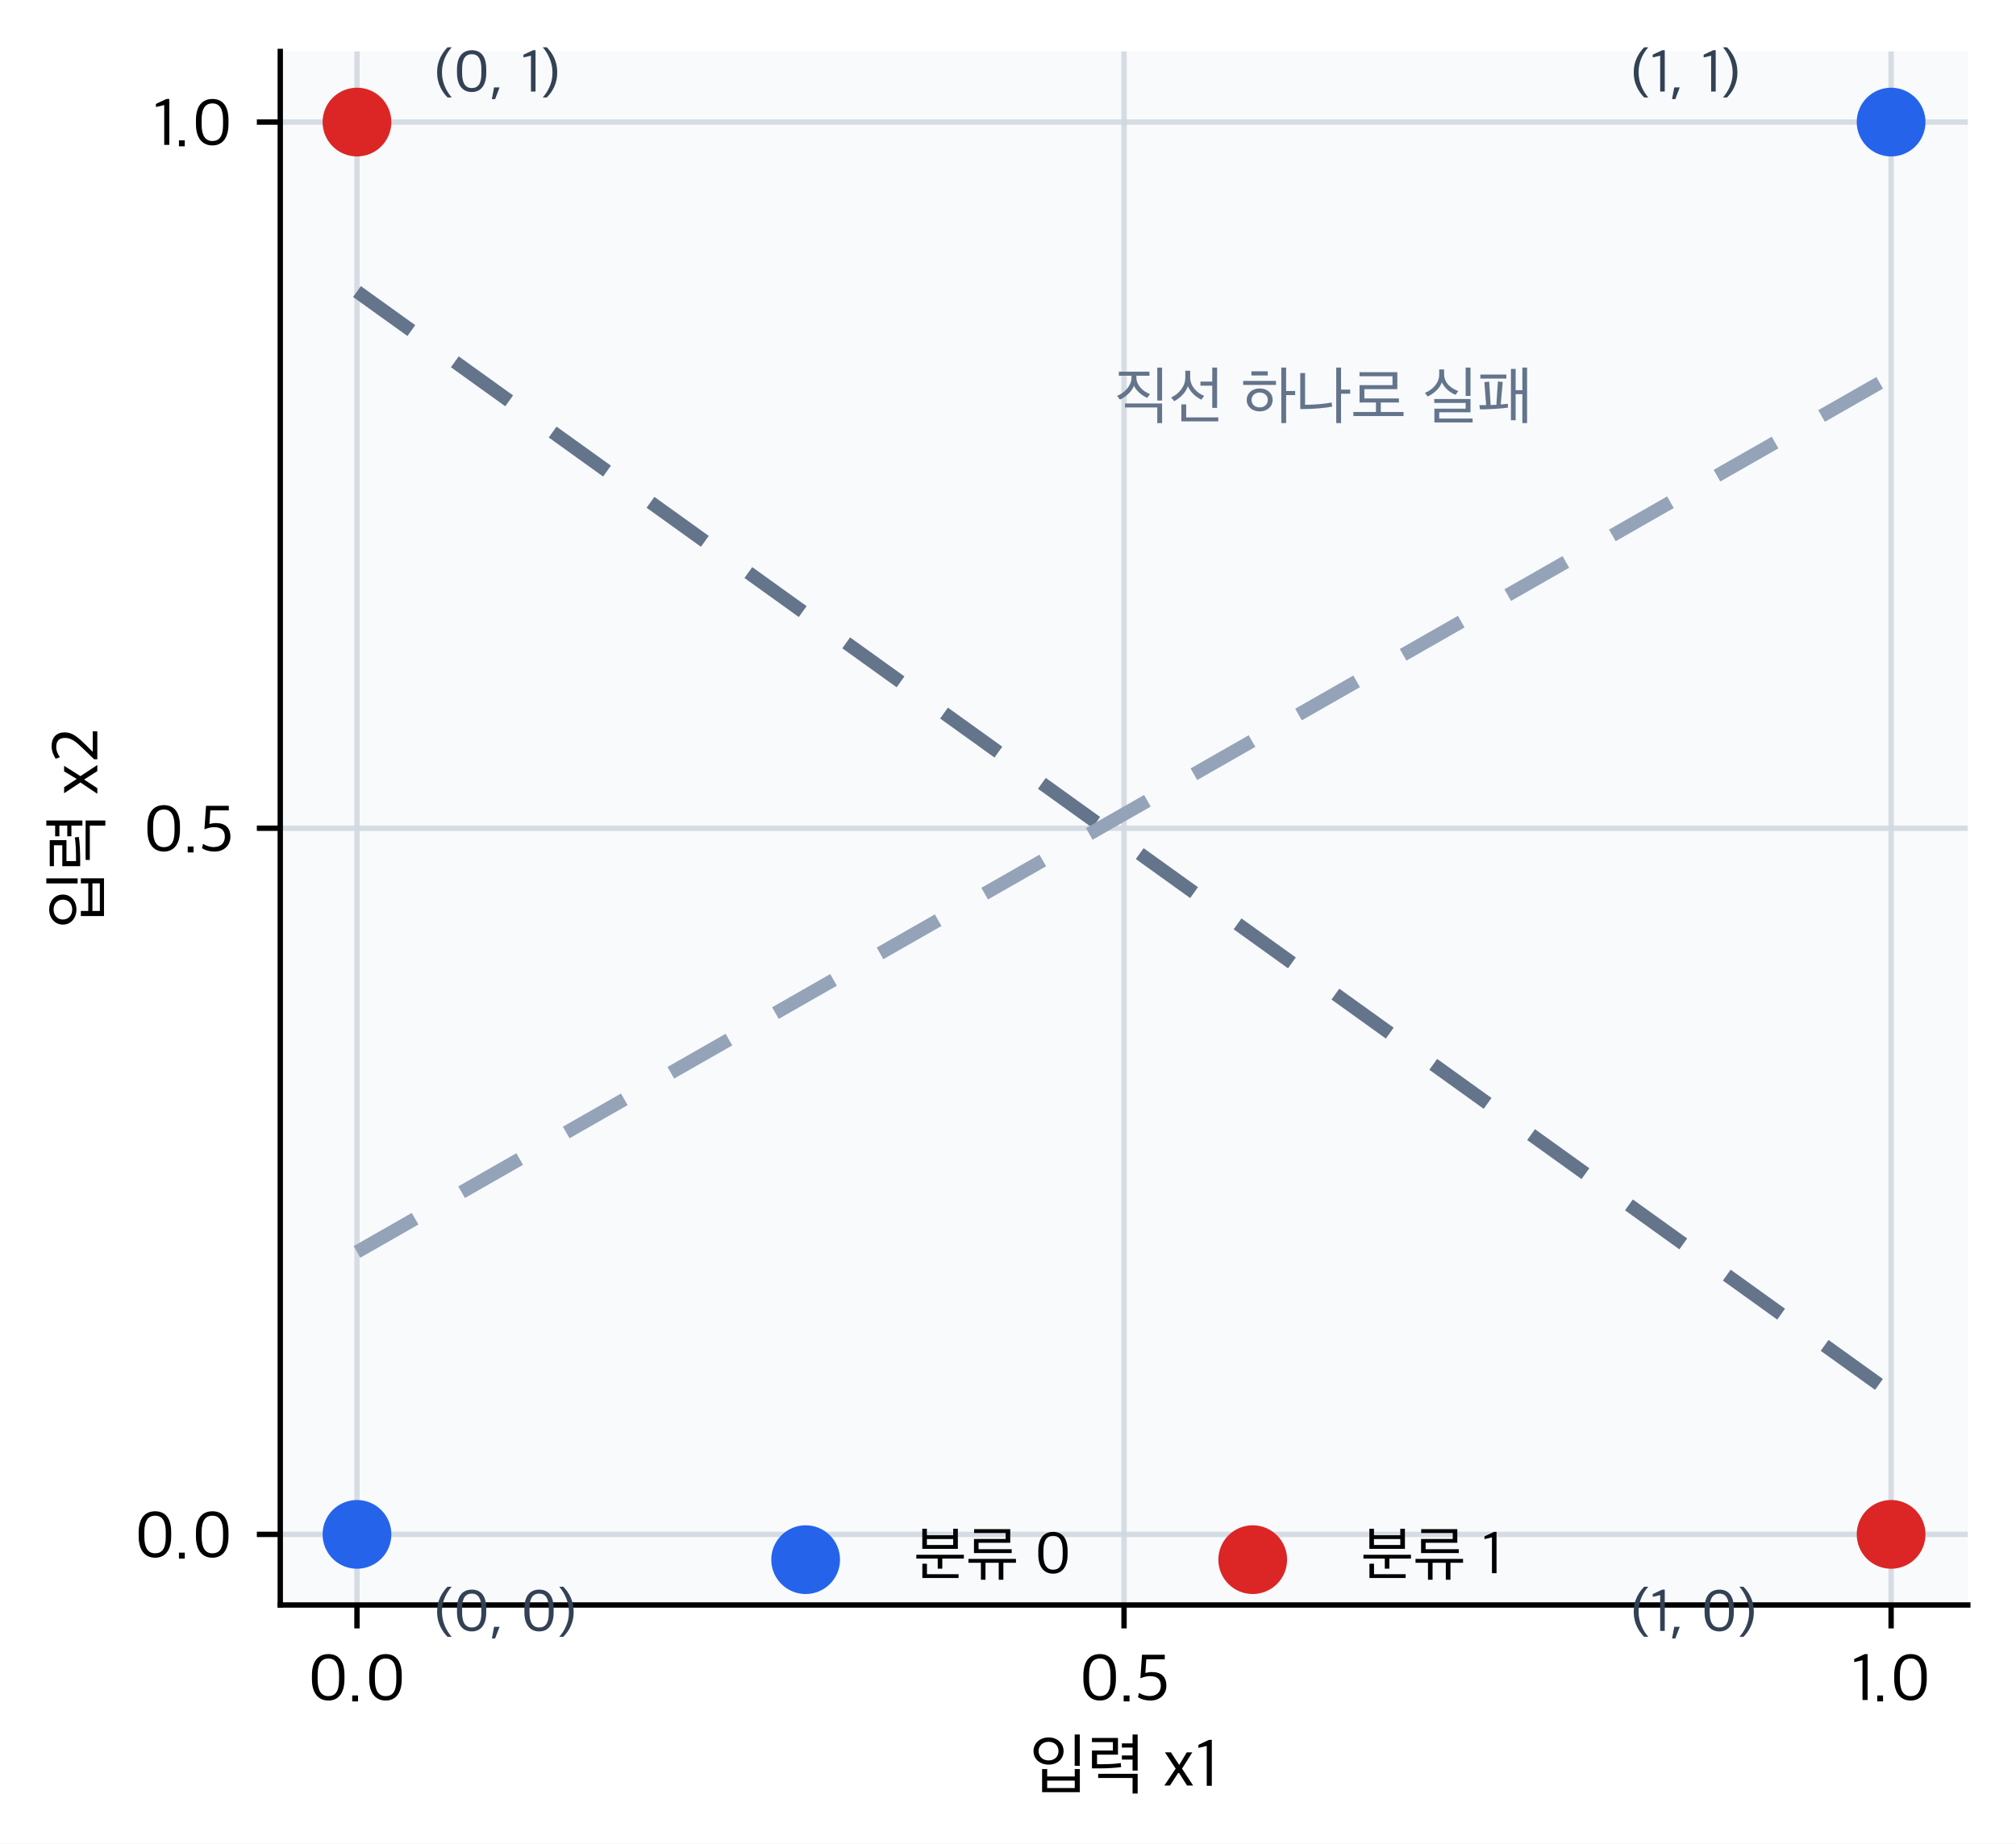
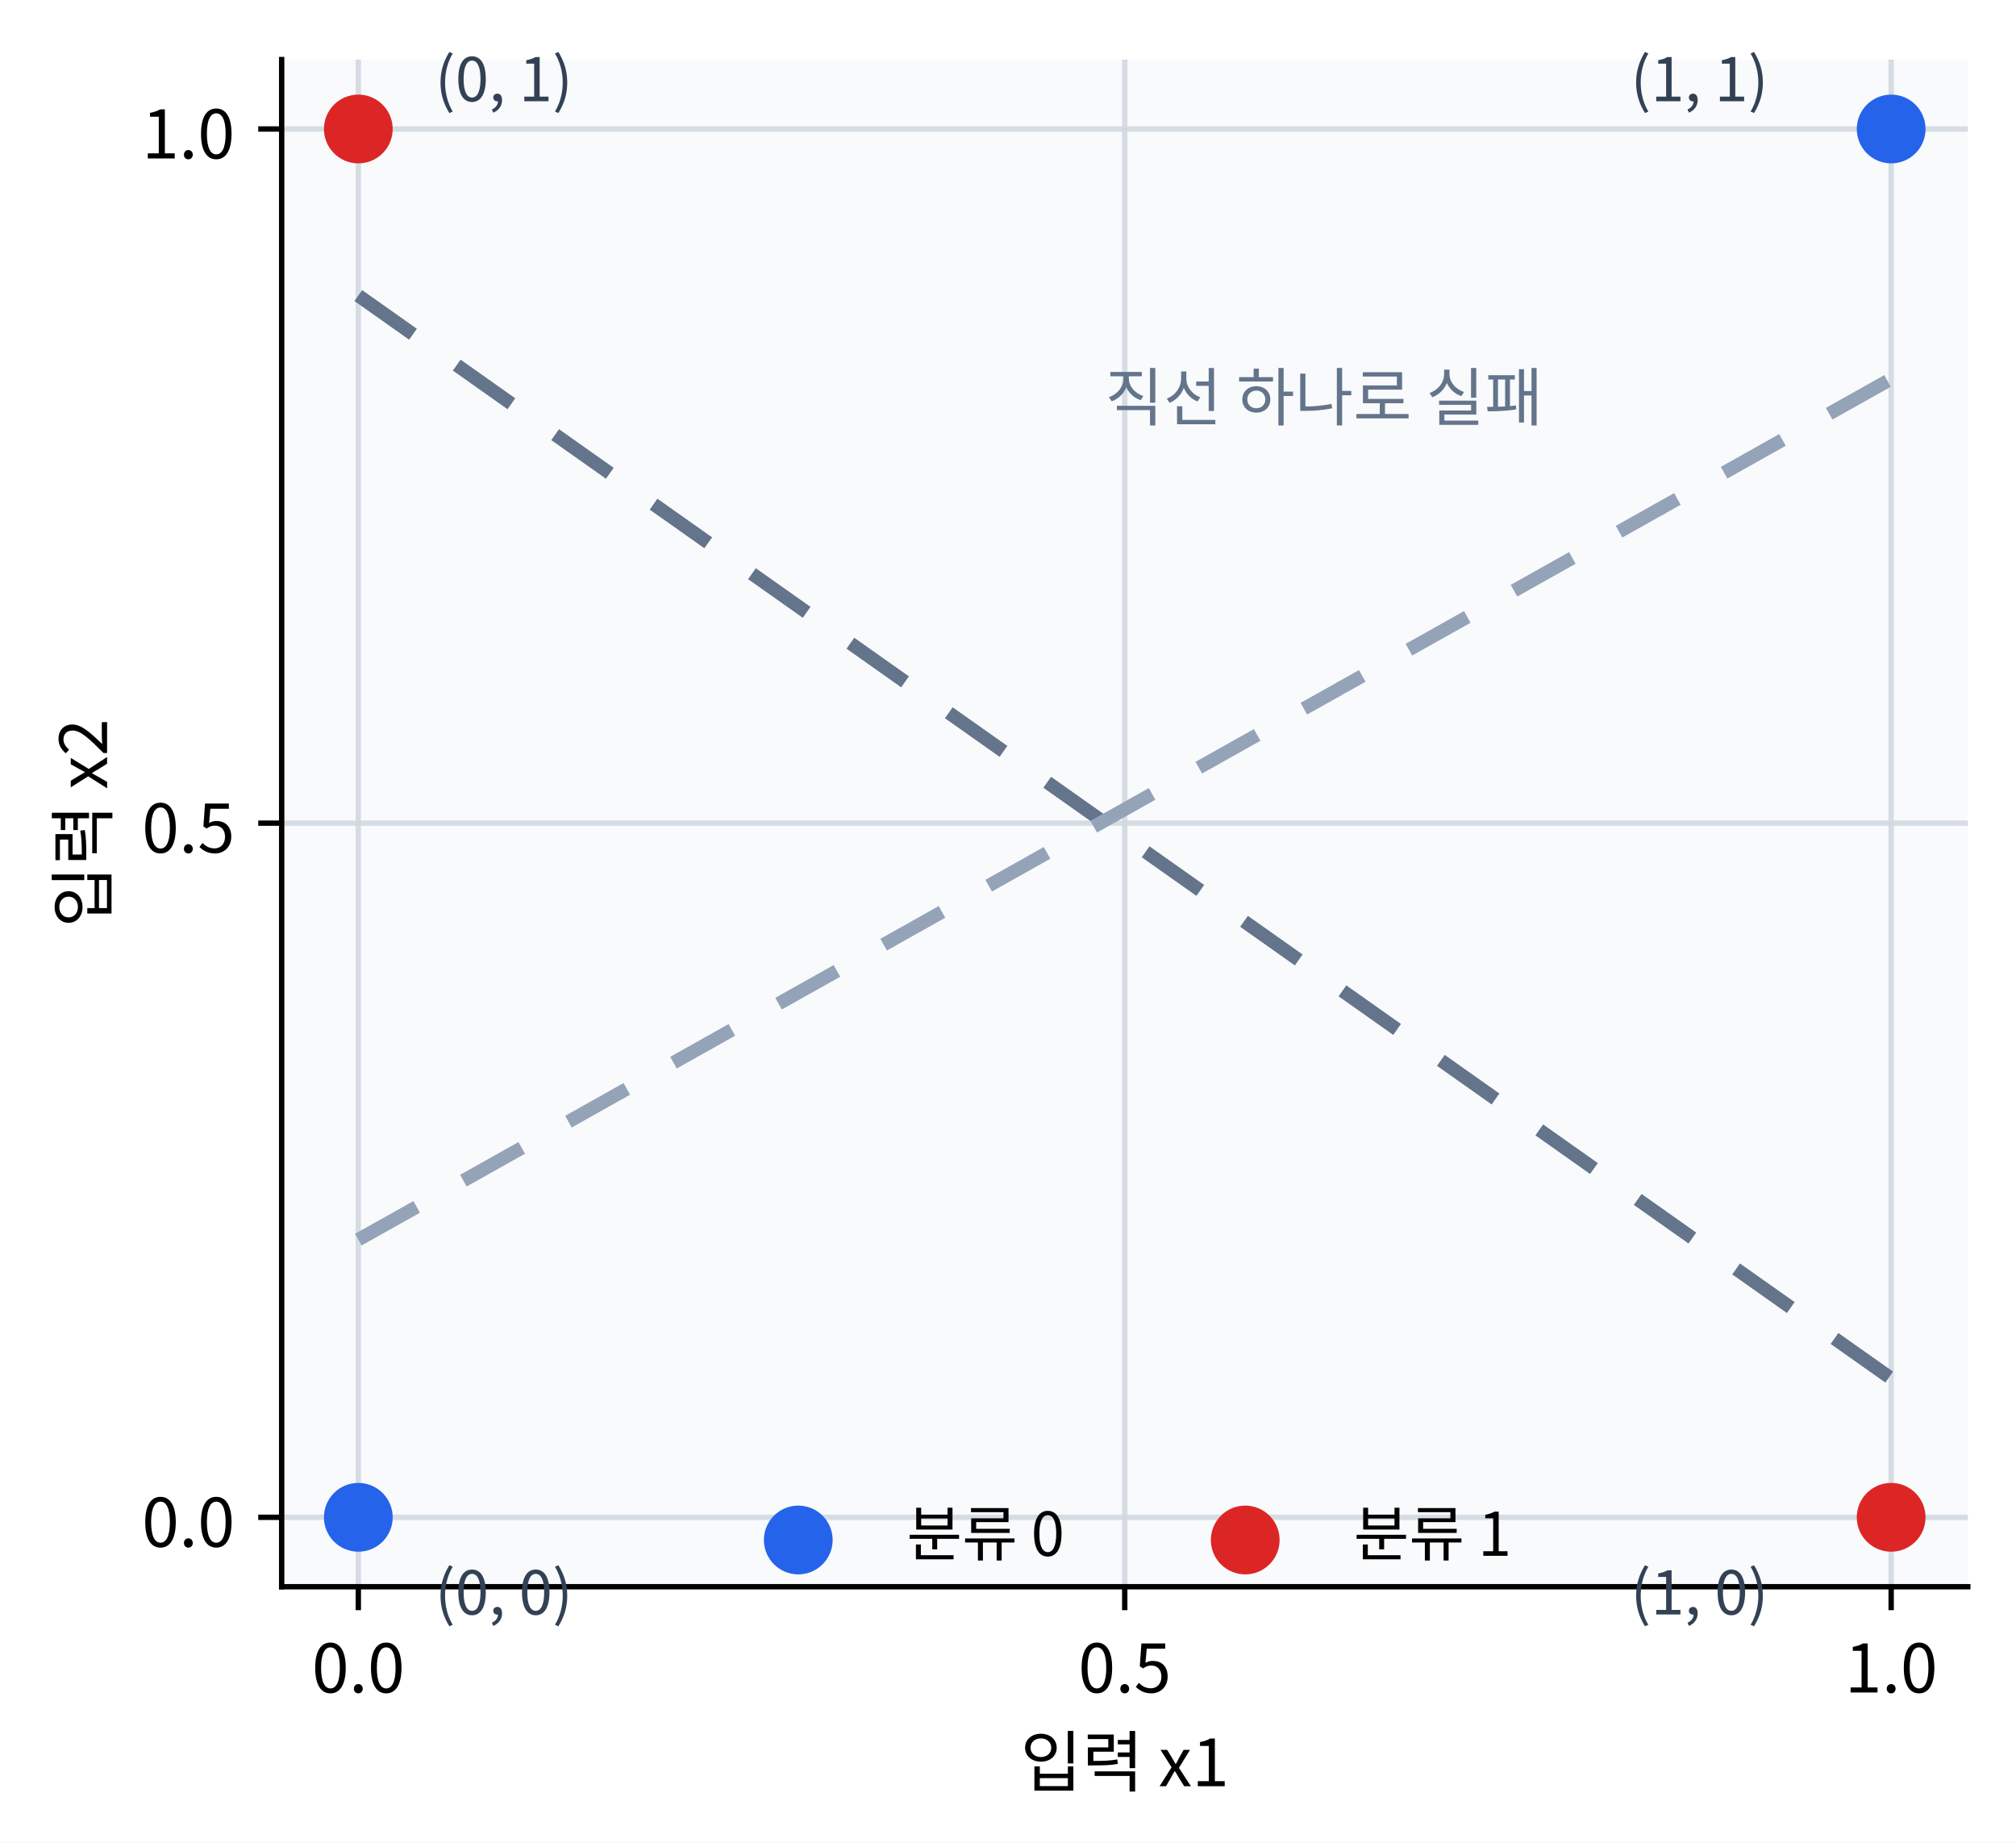
- <svg xmlns="http://www.w3.org/2000/svg" xmlns:xlink="http://www.w3.org/1999/xlink" width="301.248pt" height="275.52pt" viewBox="0 0 301.248 275.52" version="1.1" role="img" aria-labelledby="title desc">
+ <svg xmlns="http://www.w3.org/2000/svg" xmlns:xlink="http://www.w3.org/1999/xlink" width="301.18pt" height="275.2pt" viewBox="0 0 301.18 275.2" version="1.1" role="img" aria-labelledby="title desc">
  <defs>
    <style type="text/css">*{stroke-linejoin: round; stroke-linecap: butt}</style>
  </defs>
  <g id="figure_1">
    <g id="patch_1">
-       <path d="M 0 275.52  L 301.248 275.52  L 301.248 0  L 0 0  z " style="fill: #ffffff" />
+       <path d="M 0 275.2  L 301.18 275.2  L 301.18 0  L 0 0  z " style="fill: #ffffff" />
    </g>
    <g id="axes_1">
      <g id="patch_2">
-         <path d="M 41.88 239.861  L 294.048 239.861  L 294.048 7.69  L 41.88 7.69  z " style="fill: #f8fafc" />
+         <path d="M 42.08 237  L 293.98 237  L 293.98 8.899  L 42.08 8.899  z " style="fill: #f8fafc" />
      </g>
      <g id="matplotlib.axis_1">
        <g id="xtick_1">
          <g id="line2d_1">
-             <path d="M 53.342 239.861  L 53.342 7.69  " clip-path="url(#p42f53cf80d)" style="fill: none; stroke: #d0d7de; stroke-opacity: 0.85; stroke-width: 0.8; stroke-linecap: square" />
+             <path d="M 53.53 237  L 53.53 8.899  " clip-path="url(#pc6400288b0)" style="fill: none; stroke: #d0d7de; stroke-opacity: 0.85; stroke-width: 0.8; stroke-linecap: square" />
          </g>
          <g id="line2d_2">
            <defs>
-               <path id="m35aaee28ab" d="M 0 0  L 0 3.5  " style="stroke: #000000; stroke-width: 0.8" />
-             </defs>
-             <g>
-               <use xlink:href="#m35aaee28ab" x="53.342" y="239.861" style="stroke: #000000; stroke-width: 0.8" />
+               <path id="m09f7f5dd58" d="M 0 0  L 0 3.5  " style="stroke: #000000; stroke-width: 0.8" />
+             </defs>
+             <g>
+               <use xlink:href="#m09f7f5dd58" x="53.53" y="237" style="stroke: #000000; stroke-width: 0.8" />
            </g>
          </g>
          <g id="text_1">
-             <g transform="translate(45.91222 254.4407) scale(0.1 -0.1)">
+             <g transform="translate(46.58984 252.8003) scale(0.1 -0.1)">
              <defs>
-                 <path id="AppleSDGothicNeo-Regular-30" d="M 2022 192  C 2893 192 3558 787 3558 2240  L 3558 2630  C 3558 4122 2867 4634 2029 4634  C 1184 4634 448 4122 448 2605  L 448 2246  C 448 794 1139 192 2022 192  z M 2022 614  C 1350 614 992 1126 992 2195  L 992 2669  C 992 3744 1357 4211 2029 4211  C 2688 4211 3040 3718 3040 2637  L 3040 2163  C 3040 1062 2682 614 2022 614  z " transform="scale(0.015625)" />
-                 <path id="AppleSDGothicNeo-Regular-2e" d="M 269 109  L 826 109  L 826 678  L 269 678  L 269 109  z " transform="scale(0.015625)" />
+                 <path id="NotoSansCJKkr-Regular-11" d="M 1779 -83  C 2669 -83 3238 723 3238 2362  C 3238 3987 2669 4774 1779 4774  C 883 4774 320 3987 320 2362  C 320 723 883 -83 1779 -83  z M 1779 390  C 1248 390 883 986 883 2362  C 883 3731 1248 4314 1779 4314  C 2310 4314 2675 3731 2675 2362  C 2675 986 2310 390 1779 390  z " transform="scale(0.015625)" />
+                 <path id="NotoSansCJKkr-Regular-f" d="M 890 -83  C 1120 -83 1312 96 1312 358  C 1312 627 1120 806 890 806  C 653 806 467 627 467 358  C 467 96 653 -83 890 -83  z " transform="scale(0.015625)" />
              </defs>
-               <use xlink:href="#AppleSDGothicNeo-Regular-30" />
-               <use xlink:href="#AppleSDGothicNeo-Regular-2e" x="63" />
-               <use xlink:href="#AppleSDGothicNeo-Regular-30" x="85.6" />
+               <use xlink:href="#NotoSansCJKkr-Regular-11" />
+               <use xlink:href="#NotoSansCJKkr-Regular-f" transform="translate(55.5 0)" />
+               <use xlink:href="#NotoSansCJKkr-Regular-11" transform="translate(83.29688 0)" />
            </g>
          </g>
        </g>
        <g id="xtick_2">
          <g id="line2d_3">
-             <path d="M 167.964 239.861  L 167.964 7.69  " clip-path="url(#p42f53cf80d)" style="fill: none; stroke: #d0d7de; stroke-opacity: 0.85; stroke-width: 0.8; stroke-linecap: square" />
+             <path d="M 168.03 237  L 168.03 8.899  " clip-path="url(#pc6400288b0)" style="fill: none; stroke: #d0d7de; stroke-opacity: 0.85; stroke-width: 0.8; stroke-linecap: square" />
          </g>
          <g id="line2d_4">
            <g>
-               <use xlink:href="#m35aaee28ab" x="167.964" y="239.861" style="stroke: #000000; stroke-width: 0.8" />
+               <use xlink:href="#m09f7f5dd58" x="168.03" y="237" style="stroke: #000000; stroke-width: 0.8" />
            </g>
          </g>
          <g id="text_2">
-             <g transform="translate(161.1891 254.4407) scale(0.1 -0.1)">
+             <g transform="translate(161.0898 252.8003) scale(0.1 -0.1)">
              <defs>
-                 <path id="AppleSDGothicNeo-Regular-35" d="M 1395 192  C 2342 192 2906 838 2906 1606  C 2906 2509 2374 2918 1510 2918  C 1331 2918 1069 2874 896 2829  L 986 4134  L 2752 4134  L 2752 4570  L 576 4570  L 422 2317  C 621 2406 1024 2528 1318 2528  C 1990 2528 2374 2266 2374 1613  C 2374 1005 1978 621 1299 621  C 947 621 525 768 288 928  L 192 518  C 448 333 896 192 1395 192  z " transform="scale(0.015625)" />
+                 <path id="NotoSansCJKkr-Regular-16" d="M 1677 -83  C 2464 -83 3213 499 3213 1523  C 3213 2560 2573 3021 1798 3021  C 1517 3021 1306 2950 1094 2835  L 1216 4192  L 2982 4192  L 2982 4691  L 704 4691  L 550 2502  L 864 2304  C 1133 2483 1331 2579 1645 2579  C 2234 2579 2618 2182 2618 1510  C 2618 826 2176 403 1619 403  C 1075 403 730 653 467 922  L 173 538  C 493 224 941 -83 1677 -83  z " transform="scale(0.015625)" />
              </defs>
-               <use xlink:href="#AppleSDGothicNeo-Regular-30" />
-               <use xlink:href="#AppleSDGothicNeo-Regular-2e" x="63" />
-               <use xlink:href="#AppleSDGothicNeo-Regular-35" x="85.6" />
+               <use xlink:href="#NotoSansCJKkr-Regular-11" />
+               <use xlink:href="#NotoSansCJKkr-Regular-f" transform="translate(55.5 0)" />
+               <use xlink:href="#NotoSansCJKkr-Regular-16" transform="translate(83.29688 0)" />
            </g>
          </g>
        </g>
        <g id="xtick_3">
          <g id="line2d_5">
-             <path d="M 282.586 239.861  L 282.586 7.69  " clip-path="url(#p42f53cf80d)" style="fill: none; stroke: #d0d7de; stroke-opacity: 0.85; stroke-width: 0.8; stroke-linecap: square" />
+             <path d="M 282.53 237  L 282.53 8.899  " clip-path="url(#pc6400288b0)" style="fill: none; stroke: #d0d7de; stroke-opacity: 0.85; stroke-width: 0.8; stroke-linecap: square" />
          </g>
          <g id="line2d_6">
            <g>
-               <use xlink:href="#m35aaee28ab" x="282.586" y="239.861" style="stroke: #000000; stroke-width: 0.8" />
+               <use xlink:href="#m09f7f5dd58" x="282.53" y="237" style="stroke: #000000; stroke-width: 0.8" />
            </g>
          </g>
          <g id="text_3">
-             <g transform="translate(276.5214 254.4407) scale(0.1 -0.1)">
+             <g transform="translate(275.5898 252.8003) scale(0.1 -0.1)">
              <defs>
-                 <path id="AppleSDGothicNeo-Regular-31" d="M 1146 243  L 1632 243  L 1632 4634  L 1363 4634  L 352 4160  L 352 3866  L 1146 4051  L 1146 243  z " transform="scale(0.015625)" />
+                 <path id="NotoSansCJKkr-Regular-12" d="M 563 0  L 3136 0  L 3136 486  L 2195 486  L 2195 4691  L 1747 4691  C 1491 4544 1190 4435 774 4358  L 774 3987  L 1613 3987  L 1613 486  L 563 486  L 563 0  z " transform="scale(0.015625)" />
              </defs>
-               <use xlink:href="#AppleSDGothicNeo-Regular-31" />
-               <use xlink:href="#AppleSDGothicNeo-Regular-2e" x="35.7" />
-               <use xlink:href="#AppleSDGothicNeo-Regular-30" x="58.3" />
+               <use xlink:href="#NotoSansCJKkr-Regular-12" />
+               <use xlink:href="#NotoSansCJKkr-Regular-f" transform="translate(55.5 0)" />
+               <use xlink:href="#NotoSansCJKkr-Regular-11" transform="translate(83.29688 0)" />
            </g>
          </g>
        </g>
        <g id="text_4">
-           <g transform="translate(153.8289 267.261) scale(0.1 -0.1)">
-             <defs>
-               <path id="AppleSDGothicNeo-Regular-c785" d="M 4813 2150  L 4813 5146  L 4326 5146  L 4326 2150  L 4813 2150  z M 4819 -371  L 4819 1843  L 4333 1843  L 4333 1133  L 1696 1133  L 1696 1843  L 1210 1843  L 1210 -371  L 4819 -371  z M 4333 26  L 1696 26  L 1696 736  L 4333 736  L 4333 26  z M 1830 4870  C 1043 4870 390 4346 390 3558  C 390 2765 1050 2266 1830 2266  C 2618 2266 3264 2765 3264 3565  C 3264 4358 2618 4870 1830 4870  z M 1830 4448  C 2406 4448 2778 4083 2778 3558  C 2778 3027 2400 2669 1830 2669  C 1280 2669 877 3027 877 3565  C 877 4090 1280 4448 1830 4448  z " transform="scale(0.015625)" />
-               <path id="AppleSDGothicNeo-Regular-b825" d="M 3194 2419  C 2656 2323 1875 2304 1120 2304  L 928 2304  L 928 3219  L 2931 3219  L 2931 4819  L 442 4819  L 442 4416  L 2445 4416  L 2445 3616  L 442 3616  L 442 1907  L 1101 1907  C 1754 1907 2701 1946 3238 2035  L 3194 2419  z M 4813 1696  L 4813 5146  L 4326 5146  L 4326 4301  L 3302 4301  L 3302 3898  L 4326 3898  L 4326 3142  L 3302 3142  L 3302 2746  L 4326 2746  L 4326 1696  L 4813 1696  z M 1037 1389  L 1037 986  L 4326 986  L 4326 -499  L 4813 -499  L 4813 1389  L 1037 1389  z " transform="scale(0.015625)" />
-               <path id="AppleSDGothicNeo-Regular-20" transform="scale(0.015625)" />
-               <path id="AppleSDGothicNeo-Regular-78" d="M 147 269  L 685 269  L 1510 1536  L 2317 269  L 2899 269  L 1837 1882  L 2822 3443  L 2291 3443  L 1568 2234  L 774 3443  L 198 3443  L 1229 1882  L 147 269  z " transform="scale(0.015625)" />
-             </defs>
-             <use xlink:href="#AppleSDGothicNeo-Regular-c785" />
-             <use xlink:href="#AppleSDGothicNeo-Regular-b825" x="86.5" />
-             <use xlink:href="#AppleSDGothicNeo-Regular-20" x="173" />
-             <use xlink:href="#AppleSDGothicNeo-Regular-78" x="199.3" />
-             <use xlink:href="#AppleSDGothicNeo-Regular-31" x="247" />
+           <g transform="translate(152.4445 266.8003) scale(0.1 -0.1)">
+             <defs>
+               <path id="NotoSansCJKkr-Regular-d580" d="M 4531 5293  L 4531 2182  L 5062 2182  L 5062 5293  L 4531 5293  z M 1338 1894  L 1338 -422  L 5062 -422  L 5062 1894  L 4538 1894  L 4538 1197  L 1856 1197  L 1856 1894  L 1338 1894  z M 1856 774  L 4538 774  L 4538 13  L 1856 13  L 1856 774  z M 1958 5018  C 1088 5018 448 4474 448 3680  C 448 2893 1088 2349 1958 2349  C 2835 2349 3469 2893 3469 3680  C 3469 4474 2835 5018 1958 5018  z M 1958 4570  C 2534 4570 2950 4205 2950 3680  C 2950 3155 2534 2790 1958 2790  C 1382 2790 966 3155 966 3680  C 966 4205 1382 4570 1958 4570  z " transform="scale(0.015625)" />
+               <path id="NotoSansCJKkr-Regular-c620" d="M 1210 1421  L 1210 986  L 4550 986  L 4550 -506  L 5082 -506  L 5082 1421  L 1210 1421  z M 550 4941  L 550 4512  L 2515 4512  L 2515 3712  L 563 3712  L 563 1990  L 973 1990  C 2131 1990 2714 2010 3424 2131  L 3373 2566  C 2707 2445 2150 2419 1088 2419  L 1088 3302  L 3040 3302  L 3040 4941  L 550 4941  z M 3424 3232  L 3424 2797  L 4550 2797  L 4550 1728  L 5082 1728  L 5082 5286  L 4550 5286  L 4550 4429  L 3424 4429  L 3424 4000  L 4550 4000  L 4550 3232  L 3424 3232  z " transform="scale(0.015625)" />
+               <path id="NotoSansCJKkr-Regular-1" transform="scale(0.015625)" />
+               <path id="NotoSansCJKkr-Regular-59" d="M 96 0  L 710 0  L 1178 813  C 1299 1024 1408 1235 1530 1434  L 1562 1434  C 1696 1235 1824 1024 1939 813  L 2451 0  L 3091 0  L 1946 1754  L 3002 3475  L 2394 3475  L 1965 2714  C 1856 2515 1760 2330 1658 2131  L 1626 2131  C 1510 2330 1389 2515 1286 2714  L 819 3475  L 186 3475  L 1242 1811  L 96 0  z " transform="scale(0.015625)" />
+               <path id="NotoSansCJKkr-Regular-f6b2" d="M 563 0  L 3136 0  L 3136 486  L 2195 486  L 2195 4563  L 1747 4563  C 1491 4410 1190 4301 774 4224  L 774 3853  L 1613 3853  L 1613 486  L 563 486  L 563 0  z " transform="scale(0.015625)" />
+             </defs>
+             <use xlink:href="#NotoSansCJKkr-Regular-d580" />
+             <use xlink:href="#NotoSansCJKkr-Regular-c620" transform="translate(92 0)" />
+             <use xlink:href="#NotoSansCJKkr-Regular-1" transform="translate(184 0)" />
+             <use xlink:href="#NotoSansCJKkr-Regular-59" transform="translate(206.4062 0)" />
+             <use xlink:href="#NotoSansCJKkr-Regular-f6b2" transform="translate(256.2031 0)" />
          </g>
        </g>
      </g>
      <g id="matplotlib.axis_2">
        <g id="ytick_1">
          <g id="line2d_7">
-             <path d="M 41.88 229.308  L 294.048 229.308  " clip-path="url(#p42f53cf80d)" style="fill: none; stroke: #d0d7de; stroke-opacity: 0.85; stroke-width: 0.8; stroke-linecap: square" />
+             <path d="M 42.08 226.632  L 293.98 226.632  " clip-path="url(#pc6400288b0)" style="fill: none; stroke: #d0d7de; stroke-opacity: 0.85; stroke-width: 0.8; stroke-linecap: square" />
          </g>
          <g id="line2d_8">
            <defs>
-               <path id="mc3149f4b5c" d="M 0 0  L -3.5 0  " style="stroke: #000000; stroke-width: 0.8" />
-             </defs>
-             <g>
-               <use xlink:href="#mc3149f4b5c" x="41.88" y="229.308" style="stroke: #000000; stroke-width: 0.8" />
+               <path id="mb72aaf65b2" d="M 0 0  L -3.5 0  " style="stroke: #000000; stroke-width: 0.8" />
+             </defs>
+             <g>
+               <use xlink:href="#mb72aaf65b2" x="42.08" y="226.632" style="stroke: #000000; stroke-width: 0.8" />
            </g>
          </g>
          <g id="text_5">
-             <g transform="translate(20.02031 233.0976) scale(0.1 -0.1)">
-               <use xlink:href="#AppleSDGothicNeo-Regular-30" />
-               <use xlink:href="#AppleSDGothicNeo-Regular-2e" x="63" />
-               <use xlink:href="#AppleSDGothicNeo-Regular-30" x="85.6" />
+             <g transform="translate(21.2 231.032) scale(0.1 -0.1)">
+               <use xlink:href="#NotoSansCJKkr-Regular-11" />
+               <use xlink:href="#NotoSansCJKkr-Regular-f" transform="translate(55.5 0)" />
+               <use xlink:href="#NotoSansCJKkr-Regular-11" transform="translate(83.29688 0)" />
            </g>
          </g>
        </g>
        <g id="ytick_2">
          <g id="line2d_9">
-             <path d="M 41.88 123.775  L 294.048 123.775  " clip-path="url(#p42f53cf80d)" style="fill: none; stroke: #d0d7de; stroke-opacity: 0.85; stroke-width: 0.8; stroke-linecap: square" />
+             <path d="M 42.08 122.95  L 293.98 122.95  " clip-path="url(#pc6400288b0)" style="fill: none; stroke: #d0d7de; stroke-opacity: 0.85; stroke-width: 0.8; stroke-linecap: square" />
          </g>
          <g id="line2d_10">
            <g>
-               <use xlink:href="#mc3149f4b5c" x="41.88" y="123.775" style="stroke: #000000; stroke-width: 0.8" />
+               <use xlink:href="#mb72aaf65b2" x="42.08" y="122.95" style="stroke: #000000; stroke-width: 0.8" />
            </g>
          </g>
          <g id="text_6">
-             <g transform="translate(21.32969 127.5652) scale(0.1 -0.1)">
-               <use xlink:href="#AppleSDGothicNeo-Regular-30" />
-               <use xlink:href="#AppleSDGothicNeo-Regular-2e" x="63" />
-               <use xlink:href="#AppleSDGothicNeo-Regular-35" x="85.6" />
+             <g transform="translate(21.2 127.3497) scale(0.1 -0.1)">
+               <use xlink:href="#NotoSansCJKkr-Regular-11" />
+               <use xlink:href="#NotoSansCJKkr-Regular-f" transform="translate(55.5 0)" />
+               <use xlink:href="#NotoSansCJKkr-Regular-16" transform="translate(83.29688 0)" />
            </g>
          </g>
        </g>
        <g id="ytick_3">
          <g id="line2d_11">
-             <path d="M 41.88 18.243  L 294.048 18.243  " clip-path="url(#p42f53cf80d)" style="fill: none; stroke: #d0d7de; stroke-opacity: 0.85; stroke-width: 0.8; stroke-linecap: square" />
+             <path d="M 42.08 19.267  L 293.98 19.267  " clip-path="url(#pc6400288b0)" style="fill: none; stroke: #d0d7de; stroke-opacity: 0.85; stroke-width: 0.8; stroke-linecap: square" />
          </g>
          <g id="line2d_12">
            <g>
-               <use xlink:href="#mc3149f4b5c" x="41.88" y="18.243" style="stroke: #000000; stroke-width: 0.8" />
+               <use xlink:href="#mb72aaf65b2" x="42.08" y="19.267" style="stroke: #000000; stroke-width: 0.8" />
            </g>
          </g>
          <g id="text_7">
-             <g transform="translate(22.75 22.03286) scale(0.1 -0.1)">
-               <use xlink:href="#AppleSDGothicNeo-Regular-31" />
-               <use xlink:href="#AppleSDGothicNeo-Regular-2e" x="35.7" />
-               <use xlink:href="#AppleSDGothicNeo-Regular-30" x="58.3" />
+             <g transform="translate(21.2 23.66729) scale(0.1 -0.1)">
+               <use xlink:href="#NotoSansCJKkr-Regular-12" />
+               <use xlink:href="#NotoSansCJKkr-Regular-f" transform="translate(55.5 0)" />
+               <use xlink:href="#NotoSansCJKkr-Regular-11" transform="translate(83.29688 0)" />
            </g>
          </g>
        </g>
        <g id="text_8">
-           <g transform="translate(14.96094 138.7902) rotate(-90) scale(0.1 -0.1)">
-             <defs>
-               <path id="AppleSDGothicNeo-Regular-32" d="M 397 269  L 3066 269  L 3066 704  L 1107 704  L 1779 1382  C 2522 2138 2970 2650 2970 3392  C 2970 4160 2502 4640 1638 4640  C 1152 4640 717 4422 448 4250  L 595 3846  C 845 4019 1190 4198 1555 4198  C 2163 4198 2438 3917 2438 3347  C 2438 2733 2029 2266 1421 1632  L 397 570  L 397 269  z " transform="scale(0.015625)" />
-             </defs>
-             <use xlink:href="#AppleSDGothicNeo-Regular-c785" />
-             <use xlink:href="#AppleSDGothicNeo-Regular-b825" x="86.5" />
-             <use xlink:href="#AppleSDGothicNeo-Regular-20" x="173" />
-             <use xlink:href="#AppleSDGothicNeo-Regular-78" x="199.3" />
-             <use xlink:href="#AppleSDGothicNeo-Regular-32" x="247" />
+           <g transform="translate(16 138.5348) rotate(-90) scale(0.1 -0.1)">
+             <defs>
+               <path id="NotoSansCJKkr-Regular-f6b3" d="M 282 0  L 3232 0  L 3232 506  L 1907 506  C 1670 506 1382 480 1139 461  C 2221 1594 3008 2451 3008 3309  C 3008 4115 2477 4646 1638 4646  C 1043 4646 634 4378 256 3955  L 595 3629  C 858 3930 1184 4173 1568 4173  C 2150 4173 2432 3802 2432 3283  C 2432 2534 1658 1715 282 346  L 282 0  z " transform="scale(0.015625)" />
+             </defs>
+             <use xlink:href="#NotoSansCJKkr-Regular-d580" />
+             <use xlink:href="#NotoSansCJKkr-Regular-c620" transform="translate(92 0)" />
+             <use xlink:href="#NotoSansCJKkr-Regular-1" transform="translate(184 0)" />
+             <use xlink:href="#NotoSansCJKkr-Regular-59" transform="translate(206.4062 0)" />
+             <use xlink:href="#NotoSansCJKkr-Regular-f6b3" transform="translate(256.2031 0)" />
          </g>
        </g>
      </g>
      <g id="line2d_13">
-         <path d="M 53.342 43.571  L 282.586 208.201  L 282.586 208.201  " clip-path="url(#p42f53cf80d)" style="fill: none; stroke-dasharray: 10,8; stroke-dashoffset: 0; stroke: #64748b; stroke-width: 2" />
+         <path d="M 53.53 44.151  L 282.53 205.896  L 282.53 205.896  " clip-path="url(#pc6400288b0)" style="fill: none; stroke-dasharray: 10,8; stroke-dashoffset: 0; stroke: #64748b; stroke-width: 2" />
      </g>
      <g id="line2d_14">
-         <path d="M 53.342 187.095  L 282.586 56.235  L 282.586 56.235  " clip-path="url(#p42f53cf80d)" style="fill: none; stroke-dasharray: 10,8; stroke-dashoffset: 0; stroke: #94a3b8; stroke-width: 2" />
+         <path d="M 53.53 185.159  L 282.53 56.593  L 282.53 56.593  " clip-path="url(#pc6400288b0)" style="fill: none; stroke-dasharray: 10,8; stroke-dashoffset: 0; stroke: #94a3b8; stroke-width: 2" />
      </g>
      <g id="patch_3">
-         <path d="M 41.88 239.861  L 41.88 7.69  " style="fill: none; stroke: #000000; stroke-width: 0.8; stroke-linejoin: miter; stroke-linecap: square" />
+         <path d="M 42.08 237  L 42.08 8.899  " style="fill: none; stroke: #000000; stroke-width: 0.8; stroke-linejoin: miter; stroke-linecap: square" />
      </g>
      <g id="patch_4">
-         <path d="M 41.88 239.861  L 294.048 239.861  " style="fill: none; stroke: #000000; stroke-width: 0.8; stroke-linejoin: miter; stroke-linecap: square" />
+         <path d="M 42.08 237  L 293.98 237  " style="fill: none; stroke: #000000; stroke-width: 0.8; stroke-linejoin: miter; stroke-linecap: square" />
      </g>
      <g id="PathCollection_1">
        <defs>
-           <path id="m402abe9880" d="M 0 4.637  C 1.23 4.637 2.409 4.148 3.279 3.279  C 4.148 2.409 4.637 1.23 4.637 0  C 4.637 -1.23 4.148 -2.409 3.279 -3.279  C 2.409 -4.148 1.23 -4.637 0 -4.637  C -1.23 -4.637 -2.409 -4.148 -3.279 -3.279  C -4.148 -2.409 -4.637 -1.23 -4.637 0  C -4.637 1.23 -4.148 2.409 -3.279 3.279  C -2.409 4.148 -1.23 4.637 0 4.637  z " style="stroke: #2563eb" />
+           <path id="m55bbe736a1" d="M 0 4.637  C 1.23 4.637 2.409 4.148 3.279 3.279  C 4.148 2.409 4.637 1.23 4.637 0  C 4.637 -1.23 4.148 -2.409 3.279 -3.279  C 2.409 -4.148 1.23 -4.637 0 -4.637  C -1.23 -4.637 -2.409 -4.148 -3.279 -3.279  C -4.148 -2.409 -4.637 -1.23 -4.637 0  C -4.637 1.23 -4.148 2.409 -3.279 3.279  C -2.409 4.148 -1.23 4.637 0 4.637  z " style="stroke: #2563eb" />
        </defs>
-         <g clip-path="url(#p42f53cf80d)">
-           <use xlink:href="#m402abe9880" x="53.342" y="229.308" style="fill: #2563eb; stroke: #2563eb" />
-           <use xlink:href="#m402abe9880" x="282.586" y="18.243" style="fill: #2563eb; stroke: #2563eb" />
+         <g clip-path="url(#pc6400288b0)">
+           <use xlink:href="#m55bbe736a1" x="53.53" y="226.632" style="fill: #2563eb; stroke: #2563eb" />
+           <use xlink:href="#m55bbe736a1" x="282.53" y="19.267" style="fill: #2563eb; stroke: #2563eb" />
        </g>
      </g>
      <g id="PathCollection_2">
        <defs>
-           <path id="m015e8319fc" d="M 0 4.637  C 1.23 4.637 2.409 4.148 3.279 3.279  C 4.148 2.409 4.637 1.23 4.637 0  C 4.637 -1.23 4.148 -2.409 3.279 -3.279  C 2.409 -4.148 1.23 -4.637 0 -4.637  C -1.23 -4.637 -2.409 -4.148 -3.279 -3.279  C -4.148 -2.409 -4.637 -1.23 -4.637 0  C -4.637 1.23 -4.148 2.409 -3.279 3.279  C -2.409 4.148 -1.23 4.637 0 4.637  z " style="stroke: #dc2626" />
+           <path id="mefbda87a6d" d="M 0 4.637  C 1.23 4.637 2.409 4.148 3.279 3.279  C 4.148 2.409 4.637 1.23 4.637 0  C 4.637 -1.23 4.148 -2.409 3.279 -3.279  C 2.409 -4.148 1.23 -4.637 0 -4.637  C -1.23 -4.637 -2.409 -4.148 -3.279 -3.279  C -4.148 -2.409 -4.637 -1.23 -4.637 0  C -4.637 1.23 -4.148 2.409 -3.279 3.279  C -2.409 4.148 -1.23 4.637 0 4.637  z " style="stroke: #dc2626" />
        </defs>
-         <g clip-path="url(#p42f53cf80d)">
-           <use xlink:href="#m015e8319fc" x="53.342" y="18.243" style="fill: #dc2626; stroke: #dc2626" />
-           <use xlink:href="#m015e8319fc" x="282.586" y="229.308" style="fill: #dc2626; stroke: #dc2626" />
+         <g clip-path="url(#pc6400288b0)">
+           <use xlink:href="#mefbda87a6d" x="53.53" y="19.267" style="fill: #dc2626; stroke: #dc2626" />
+           <use xlink:href="#mefbda87a6d" x="282.53" y="226.632" style="fill: #dc2626; stroke: #dc2626" />
        </g>
      </g>
      <g id="text_9">
-         <g style="fill: #64748b" transform="translate(166.5064 62.56661) scale(0.095 -0.095)">
+         <g style="fill: #64748b" transform="translate(165.0811 62.81389) scale(0.095 -0.095)">
          <defs>
-             <path id="AppleSDGothicNeo-Regular-c9c1" d="M 461 4320  L 1734 4320  C 1734 4224 1734 4096 1728 4032  C 1696 3290 992 2566 288 2298  L 570 1920  C 1171 2176 1824 2797 1971 3322  C 2202 2816 2784 2310 3322 2093  L 3590 2483  C 2957 2694 2272 3309 2234 4026  C 2227 4096 2227 4218 2227 4320  L 3539 4320  L 3539 4730  L 461 4730  L 461 4320  z M 1075 1530  L 1075 1126  L 4326 1126  L 4326 -448  L 4813 -448  L 4813 1530  L 1075 1530  z M 4813 1824  L 4813 5139  L 4326 5139  L 4326 1824  L 4813 1824  z " transform="scale(0.015625)" />
-             <path id="AppleSDGothicNeo-Regular-c120" d="M 4813 1082  L 4813 5146  L 4326 5146  L 4326 3731  L 3136 3731  L 3136 3322  L 4326 3322  L 4326 1082  L 4813 1082  z M 4934 -275  L 4934 128  L 1702 128  L 1702 1434  L 1216 1434  L 1216 -275  L 4934 -275  z M 3514 2298  C 2854 2541 2106 3213 2106 4147  L 2106 4826  L 1613 4826  L 1613 4128  C 1613 3226 934 2464 192 2138  L 493 1760  C 1101 2067 1702 2675 1869 3277  C 2106 2688 2675 2163 3238 1914  L 3514 2298  z " transform="scale(0.015625)" />
-             <path id="AppleSDGothicNeo-Regular-d558" d="M 5453 2374  L 5453 2784  L 4544 2784  L 4544 5146  L 4058 5146  L 4058 -448  L 4544 -448  L 4544 2374  L 5453 2374  z M 2694 4346  L 2694 4762  L 1050 4762  L 1050 4346  L 2694 4346  z M 3520 3398  L 3520 3802  L 218 3802  L 218 3398  L 3520 3398  z M 3187 1882  C 3187 2541 2662 3040 1882 3040  C 1101 3040 576 2534 576 1882  C 576 1229 1101 730 1882 730  C 2662 730 3187 1235 3187 1882  z M 2701 1882  C 2701 1446 2362 1133 1882 1133  C 1414 1133 1062 1446 1062 1882  C 1062 2323 1414 2630 1882 2630  C 2355 2630 2701 2323 2701 1882  z " transform="scale(0.015625)" />
-             <path id="AppleSDGothicNeo-Regular-b098" d="M 3578 1632  C 2970 1485 1875 1402 915 1395  L 915 4589  L 429 4589  L 429 966  L 768 966  C 1619 966 2963 1062 3648 1222  L 3578 1632  z M 4538 5146  L 4051 5146  L 4051 -448  L 4538 -448  L 4538 2509  L 5453 2509  L 5453 2925  L 4538 2925  L 4538 5146  z " transform="scale(0.015625)" />
-             <path id="AppleSDGothicNeo-Regular-b85c" d="M 5293 262  L 5293 672  L 3002 672  L 3002 1626  L 4826 1626  L 4826 2035  L 1350 2035  L 1350 2970  L 4666 2970  L 4666 4678  L 858 4678  L 858 4269  L 4179 4269  L 4179 3373  L 864 3373  L 864 1626  L 2515 1626  L 2515 672  L 243 672  L 243 262  L 5293 262  z " transform="scale(0.015625)" />
-             <path id="AppleSDGothicNeo-Regular-c2e4" d="M 4813 2285  L 4813 5146  L 4326 5146  L 4326 2285  L 4813 2285  z M 3584 2778  C 2893 3027 2157 3571 2157 4474  L 2157 4954  L 1664 4954  L 1664 4454  C 1664 3558 954 2886 230 2598  L 499 2227  C 1171 2547 1754 3091 1926 3667  C 2189 3078 2752 2618 3309 2400  L 3584 2778  z M 5024 -384  L 5024 13  L 1664 13  L 1664 640  L 4813 640  L 4813 1978  L 1165 1978  L 1165 1581  L 4326 1581  L 4326 1005  L 1178 1005  L 1178 -384  L 5024 -384  z " transform="scale(0.015625)" />
-             <path id="AppleSDGothicNeo-Regular-d328" d="M 4973 -448  L 4973 5146  L 4499 5146  L 4499 2867  L 3821 2867  L 3821 5011  L 3347 5011  L 3347 -160  L 3821 -160  L 3821 2464  L 4499 2464  L 4499 -448  L 4973 -448  z M 3059 1114  C 3053 1242 3046 1370 3027 1498  C 2835 1472 2586 1446 2317 1427  C 2387 2176 2458 2944 2522 3693  L 2035 3744  C 1978 2970 1933 2163 1882 1395  C 1830 1389 1779 1389 1734 1389  C 1587 1382 1453 1370 1306 1370  C 1261 2157 1203 2957 1158 3731  L 672 3674  C 730 2912 787 2125 851 1363  L 166 1363  L 243 928  C 717 934 1242 960 1760 986  C 2259 1018 2765 1062 3059 1114  z M 2886 4032  L 2886 4442  L 269 4442  L 269 4032  L 2886 4032  z " transform="scale(0.015625)" />
+             <path id="NotoSansCJKkr-Regular-d7bc" d="M 4531 5293  L 4531 1792  L 5062 1792  L 5062 5293  L 4531 5293  z M 1197 1485  L 1197 1050  L 4531 1050  L 4531 -499  L 5062 -499  L 5062 1485  L 1197 1485  z M 538 4890  L 538 4454  L 1862 4454  L 1862 4230  C 1862 3411 1267 2656 397 2349  L 672 1939  C 1363 2182 1894 2701 2144 3354  C 2400 2752 2925 2272 3590 2048  L 3859 2464  C 3002 2746 2400 3456 2400 4230  L 2400 4454  L 3706 4454  L 3706 4890  L 538 4890  z " transform="scale(0.015625)" />
+             <path id="NotoSansCJKkr-Regular-cf1b" d="M 4550 5286  L 4550 3930  L 3290 3930  L 3290 3488  L 4550 3488  L 4550 960  L 5082 960  L 5082 5286  L 4550 5286  z M 1773 4941  L 1773 4230  C 1773 3341 1190 2528 326 2208  L 608 1786  C 1286 2054 1798 2605 2042 3296  C 2291 2669 2784 2170 3418 1920  L 3706 2336  C 2867 2643 2298 3405 2298 4211  L 2298 4941  L 1773 4941  z M 1363 1440  L 1363 -371  L 5216 -371  L 5216 64  L 1894 64  L 1894 1440  L 1363 1440  z " transform="scale(0.015625)" />
+             <path id="NotoSansCJKkr-Regular-e353" d="M 2022 3456  C 1203 3456 608 2906 608 2125  C 608 1338 1203 794 2022 794  C 2835 794 3430 1338 3430 2125  C 3430 2906 2835 3456 2022 3456  z M 2022 3014  C 2541 3014 2925 2643 2925 2125  C 2925 1600 2541 1235 2022 1235  C 1498 1235 1114 1600 1114 2125  C 1114 2643 1498 3014 2022 3014  z M 4243 5293  L 4243 -499  L 4768 -499  L 4768 2470  L 5715 2470  L 5715 2912  L 4768 2912  L 4768 5293  L 4243 5293  z M 1747 5222  L 1747 4365  L 288 4365  L 288 3930  L 3699 3930  L 3699 4365  L 2278 4365  L 2278 5222  L 1747 5222  z " transform="scale(0.015625)" />
+             <path id="NotoSansCJKkr-Regular-be93" d="M 4237 5293  L 4237 -493  L 4768 -493  L 4768 2541  L 5690 2541  L 5690 2982  L 4768 2982  L 4768 5293  L 4237 5293  z M 550 1414  L 550 973  L 1011 973  C 1888 973 2778 1030 3763 1229  L 3699 1677  C 2765 1485 1907 1421 1075 1414  L 1075 4723  L 550 4723  L 550 1414  z " transform="scale(0.015625)" />
+             <path id="NotoSansCJKkr-Regular-c657" d="M 973 2176  L 973 1741  L 2669 1741  L 2669 659  L 320 659  L 320 218  L 5568 218  L 5568 659  L 3194 659  L 3194 1741  L 5050 1741  L 5050 2176  L 1498 2176  L 1498 3110  L 4915 3110  L 4915 4864  L 960 4864  L 960 4429  L 4390 4429  L 4390 3533  L 973 3533  L 973 2176  z " transform="scale(0.015625)" />
+             <path id="NotoSansCJKkr-Regular-d0df" d="M 4531 5293  L 4531 2298  L 5056 2298  L 5056 5293  L 4531 5293  z M 1338 -6  L 1338 -435  L 5261 -435  L 5261 -6  L 1850 -6  L 1850 608  L 5062 608  L 5062 2003  L 1318 2003  L 1318 1581  L 4538 1581  L 4538 1011  L 1338 1011  L 1338 -6  z M 1824 5126  L 1824 4685  C 1824 3846 1229 3072 358 2771  L 627 2349  C 1312 2598 1843 3123 2099 3782  C 2362 3168 2886 2688 3558 2458  L 3821 2874  C 2963 3155 2362 3878 2362 4685  L 2362 5126  L 1824 5126  z " transform="scale(0.015625)" />
+             <path id="NotoSansCJKkr-Regular-e123" d="M 3469 5165  L 3469 -198  L 3974 -198  L 3974 2522  L 4730 2522  L 4730 -499  L 5242 -499  L 5242 5293  L 4730 5293  L 4730 2963  L 3974 2963  L 3974 5165  L 3469 5165  z M 320 928  C 1075 928 2285 954 3194 1126  L 3162 1517  C 2976 1491 2771 1472 2560 1453  L 2560 4128  L 3053 4128  L 3053 4563  L 378 4563  L 378 4128  L 870 4128  L 870 1382  L 256 1376  L 320 928  z M 1357 4128  L 2074 4128  L 2074 1421  L 1357 1389  L 1357 4128  z " transform="scale(0.015625)" />
          </defs>
-           <use xlink:href="#AppleSDGothicNeo-Regular-c9c1" />
-           <use xlink:href="#AppleSDGothicNeo-Regular-c120" x="86.5" />
-           <use xlink:href="#AppleSDGothicNeo-Regular-20" x="173" />
-           <use xlink:href="#AppleSDGothicNeo-Regular-d558" x="199.3" />
-           <use xlink:href="#AppleSDGothicNeo-Regular-b098" x="285.8" />
-           <use xlink:href="#AppleSDGothicNeo-Regular-b85c" x="372.3" />
-           <use xlink:href="#AppleSDGothicNeo-Regular-20" x="458.8" />
-           <use xlink:href="#AppleSDGothicNeo-Regular-c2e4" x="485.1" />
-           <use xlink:href="#AppleSDGothicNeo-Regular-d328" x="571.6" />
+           <use xlink:href="#NotoSansCJKkr-Regular-d7bc" />
+           <use xlink:href="#NotoSansCJKkr-Regular-cf1b" transform="translate(92 0)" />
+           <use xlink:href="#NotoSansCJKkr-Regular-1" transform="translate(184 0)" />
+           <use xlink:href="#NotoSansCJKkr-Regular-e353" transform="translate(206.4062 0)" />
+           <use xlink:href="#NotoSansCJKkr-Regular-be93" transform="translate(298.4062 0)" />
+           <use xlink:href="#NotoSansCJKkr-Regular-c657" transform="translate(390.4062 0)" />
+           <use xlink:href="#NotoSansCJKkr-Regular-1" transform="translate(482.4062 0)" />
+           <use xlink:href="#NotoSansCJKkr-Regular-d0df" transform="translate(504.8125 0)" />
+           <use xlink:href="#NotoSansCJKkr-Regular-e123" transform="translate(596.8125 0)" />
        </g>
      </g>
      <g id="text_10">
-         <g style="fill: #334155" transform="translate(64.80412 244.0823) scale(0.09 -0.09)">
+         <g style="fill: #334155" transform="translate(64.97969 241.1476) scale(0.09 -0.09)">
          <defs>
-             <path id="AppleSDGothicNeo-Regular-28" d="M 1472 -384  L 1914 -384  C 1344 256 883 1235 883 2221  L 883 2374  C 883 3392 1344 4307 1914 4941  L 1472 4941  C 883 4339 365 3469 365 2330  L 365 2227  C 365 1094 883 218 1472 -384  z " transform="scale(0.015625)" />
-             <path id="AppleSDGothicNeo-Regular-2c" d="M 122 -563  L 467 -563  L 941 685  L 358 685  L 122 -563  z " transform="scale(0.015625)" />
-             <path id="AppleSDGothicNeo-Regular-29" d="M 115 -384  L 550 -384  C 1146 218 1651 1088 1651 2227  L 1651 2330  C 1651 3462 1146 4339 550 4941  L 115 4941  C 678 4301 1146 3322 1146 2336  L 1146 2176  C 1146 1165 678 250 115 -384  z " transform="scale(0.015625)" />
+             <path id="NotoSansCJKkr-Regular-9" d="M 1530 -1254  L 1888 -1094  C 1338 -186 1075 902 1075 1990  C 1075 3072 1338 4154 1888 5069  L 1530 5235  C 941 4275 589 3245 589 1990  C 589 730 941 -301 1530 -1254  z " transform="scale(0.015625)" />
+             <path id="NotoSansCJKkr-Regular-d" d="M 480 -1216  C 1056 -973 1414 -493 1414 122  C 1414 550 1229 806 922 806  C 685 806 480 653 480 397  C 480 141 678 -13 909 -13  L 979 -6  C 973 -390 736 -698 339 -870  L 480 -1216  z " transform="scale(0.015625)" />
+             <path id="NotoSansCJKkr-Regular-a" d="M 634 -1254  C 1222 -301 1574 730 1574 1990  C 1574 3245 1222 4275 634 5235  L 269 5069  C 819 4154 1094 3072 1094 1990  C 1094 902 819 -186 269 -1094  L 634 -1254  z " transform="scale(0.015625)" />
          </defs>
-           <use xlink:href="#AppleSDGothicNeo-Regular-28" />
-           <use xlink:href="#AppleSDGothicNeo-Regular-30" x="31.7" />
-           <use xlink:href="#AppleSDGothicNeo-Regular-2c" x="94.7" />
-           <use xlink:href="#AppleSDGothicNeo-Regular-20" x="117.3" />
-           <use xlink:href="#AppleSDGothicNeo-Regular-30" x="143.6" />
-           <use xlink:href="#AppleSDGothicNeo-Regular-29" x="206.6" />
+           <use xlink:href="#NotoSansCJKkr-Regular-9" />
+           <use xlink:href="#NotoSansCJKkr-Regular-11" transform="translate(33.79688 0)" />
+           <use xlink:href="#NotoSansCJKkr-Regular-d" transform="translate(89.29688 0)" />
+           <use xlink:href="#NotoSansCJKkr-Regular-1" transform="translate(117.0938 0)" />
+           <use xlink:href="#NotoSansCJKkr-Regular-11" transform="translate(139.5 0)" />
+           <use xlink:href="#NotoSansCJKkr-Regular-a" transform="translate(195 0)" />
        </g>
      </g>
      <g id="text_11">
-         <g style="fill: #334155" transform="translate(243.6147 14.02172) scale(0.09 -0.09)">
-           <use xlink:href="#AppleSDGothicNeo-Regular-28" />
-           <use xlink:href="#AppleSDGothicNeo-Regular-31" x="31.7" />
-           <use xlink:href="#AppleSDGothicNeo-Regular-2c" x="67.4" />
-           <use xlink:href="#AppleSDGothicNeo-Regular-20" x="90" />
-           <use xlink:href="#AppleSDGothicNeo-Regular-31" x="116.3" />
-           <use xlink:href="#AppleSDGothicNeo-Regular-29" x="152" />
+         <g style="fill: #334155" transform="translate(243.5997 15.12) scale(0.09 -0.09)">
+           <use xlink:href="#NotoSansCJKkr-Regular-9" />
+           <use xlink:href="#NotoSansCJKkr-Regular-12" transform="translate(33.79688 0)" />
+           <use xlink:href="#NotoSansCJKkr-Regular-d" transform="translate(89.29688 0)" />
+           <use xlink:href="#NotoSansCJKkr-Regular-1" transform="translate(117.0938 0)" />
+           <use xlink:href="#NotoSansCJKkr-Regular-12" transform="translate(139.5 0)" />
+           <use xlink:href="#NotoSansCJKkr-Regular-a" transform="translate(195 0)" />
        </g>
      </g>
      <g id="text_12">
-         <g style="fill: #334155" transform="translate(64.80412 14.02172) scale(0.09 -0.09)">
-           <use xlink:href="#AppleSDGothicNeo-Regular-28" />
-           <use xlink:href="#AppleSDGothicNeo-Regular-30" x="31.7" />
-           <use xlink:href="#AppleSDGothicNeo-Regular-2c" x="94.7" />
-           <use xlink:href="#AppleSDGothicNeo-Regular-20" x="117.3" />
-           <use xlink:href="#AppleSDGothicNeo-Regular-31" x="143.6" />
-           <use xlink:href="#AppleSDGothicNeo-Regular-29" x="179.3" />
+         <g style="fill: #334155" transform="translate(64.97969 15.12) scale(0.09 -0.09)">
+           <use xlink:href="#NotoSansCJKkr-Regular-9" />
+           <use xlink:href="#NotoSansCJKkr-Regular-11" transform="translate(33.79688 0)" />
+           <use xlink:href="#NotoSansCJKkr-Regular-d" transform="translate(89.29688 0)" />
+           <use xlink:href="#NotoSansCJKkr-Regular-1" transform="translate(117.0938 0)" />
+           <use xlink:href="#NotoSansCJKkr-Regular-12" transform="translate(139.5 0)" />
+           <use xlink:href="#NotoSansCJKkr-Regular-a" transform="translate(195 0)" />
        </g>
      </g>
      <g id="text_13">
-         <g style="fill: #334155" transform="translate(243.6147 244.0823) scale(0.09 -0.09)">
-           <use xlink:href="#AppleSDGothicNeo-Regular-28" />
-           <use xlink:href="#AppleSDGothicNeo-Regular-31" x="31.7" />
-           <use xlink:href="#AppleSDGothicNeo-Regular-2c" x="67.4" />
-           <use xlink:href="#AppleSDGothicNeo-Regular-20" x="90" />
-           <use xlink:href="#AppleSDGothicNeo-Regular-30" x="116.3" />
-           <use xlink:href="#AppleSDGothicNeo-Regular-29" x="179.3" />
+         <g style="fill: #334155" transform="translate(243.5997 241.1476) scale(0.09 -0.09)">
+           <use xlink:href="#NotoSansCJKkr-Regular-9" />
+           <use xlink:href="#NotoSansCJKkr-Regular-12" transform="translate(33.79688 0)" />
+           <use xlink:href="#NotoSansCJKkr-Regular-d" transform="translate(89.29688 0)" />
+           <use xlink:href="#NotoSansCJKkr-Regular-1" transform="translate(117.0938 0)" />
+           <use xlink:href="#NotoSansCJKkr-Regular-11" transform="translate(139.5 0)" />
+           <use xlink:href="#NotoSansCJKkr-Regular-a" transform="translate(195 0)" />
        </g>
      </g>
      <g id="legend_1">
        <g id="PathCollection_3">
          <g>
-             <use xlink:href="#m402abe9880" x="120.386" y="233.088" style="fill: #2563eb; stroke: #2563eb" />
+             <use xlink:href="#m55bbe736a1" x="119.258" y="230.02" style="fill: #2563eb; stroke: #2563eb" />
          </g>
        </g>
        <g id="text_14">
-           <g transform="translate(136.5857 235.451) scale(0.09 -0.09)">
-             <defs>
-               <path id="AppleSDGothicNeo-Regular-bd84" d="M 4653 2829  L 4653 4966  L 4160 4966  L 4160 4275  L 1363 4275  L 1363 4966  L 877 4966  L 877 2829  L 4653 2829  z M 3002 723  L 3002 1798  L 5293 1798  L 5293 2202  L 243 2202  L 243 1798  L 2515 1798  L 2515 723  L 3002 723  z M 4730 -269  L 4730 134  L 1370 134  L 1370 1248  L 883 1248  L 883 -269  L 4730 -269  z M 4160 3238  L 1363 3238  L 1363 3872  L 4160 3872  L 4160 3238  z " transform="scale(0.015625)" />
-               <path id="AppleSDGothicNeo-Regular-b958" d="M 4838 2381  L 4838 2790  L 1318 2790  L 1318 3475  L 4685 3475  L 4685 4922  L 845 4922  L 845 4512  L 4198 4512  L 4198 3878  L 832 3878  L 832 2381  L 4838 2381  z M 2054 -454  L 2054 1350  L 3462 1350  L 3462 -454  L 3955 -454  L 3955 1350  L 5293 1350  L 5293 1760  L 243 1760  L 243 1350  L 1568 1350  L 1568 -454  L 2054 -454  z " transform="scale(0.015625)" />
-             </defs>
-             <use xlink:href="#AppleSDGothicNeo-Regular-bd84" />
-             <use xlink:href="#AppleSDGothicNeo-Regular-b958" x="86.5" />
-             <use xlink:href="#AppleSDGothicNeo-Regular-20" x="173" />
-             <use xlink:href="#AppleSDGothicNeo-Regular-30" x="199.3" />
+           <g transform="translate(135.4581 232.3823) scale(0.09 -0.09)">
+             <defs>
+               <path id="NotoSansCJKkr-Regular-cb7f" d="M 1011 5107  L 1011 2790  L 4864 2790  L 4864 5107  L 4339 5107  L 4339 4371  L 1536 4371  L 1536 5107  L 1011 5107  z M 1536 3962  L 4339 3962  L 4339 3219  L 1536 3219  L 1536 3962  z M 314 2234  L 314 1805  L 2714 1805  L 2714 685  L 3238 685  L 3238 1805  L 5562 1805  L 5562 2234  L 314 2234  z M 979 1203  L 979 -371  L 4979 -371  L 4979 64  L 1504 64  L 1504 1203  L 979 1203  z " transform="scale(0.015625)" />
+               <path id="NotoSansCJKkr-Regular-c753" d="M 314 1843  L 314 1414  L 1677 1414  L 1677 -499  L 2208 -499  L 2208 1414  L 3667 1414  L 3667 -499  L 4198 -499  L 4198 1414  L 5562 1414  L 5562 1843  L 314 1843  z M 960 2867  L 960 2432  L 5056 2432  L 5056 2867  L 1491 2867  L 1491 3578  L 4928 3578  L 4928 5069  L 941 5069  L 941 4634  L 4390 4634  L 4390 3981  L 960 3981  L 960 2867  z " transform="scale(0.015625)" />
+             </defs>
+             <use xlink:href="#NotoSansCJKkr-Regular-cb7f" />
+             <use xlink:href="#NotoSansCJKkr-Regular-c753" transform="translate(92 0)" />
+             <use xlink:href="#NotoSansCJKkr-Regular-1" transform="translate(184 0)" />
+             <use xlink:href="#NotoSansCJKkr-Regular-11" transform="translate(206.4062 0)" />
          </g>
        </g>
        <g id="PathCollection_4">
          <g>
-             <use xlink:href="#m015e8319fc" x="187.192" y="233.088" style="fill: #dc2626; stroke: #dc2626" />
+             <use xlink:href="#mefbda87a6d" x="186.03" y="230.02" style="fill: #dc2626; stroke: #dc2626" />
          </g>
        </g>
        <g id="text_15">
-           <g transform="translate(203.3924 235.451) scale(0.09 -0.09)">
-             <use xlink:href="#AppleSDGothicNeo-Regular-bd84" />
-             <use xlink:href="#AppleSDGothicNeo-Regular-b958" x="86.5" />
-             <use xlink:href="#AppleSDGothicNeo-Regular-20" x="173" />
-             <use xlink:href="#AppleSDGothicNeo-Regular-31" x="199.3" />
+           <g transform="translate(202.2297 232.3823) scale(0.09 -0.09)">
+             <use xlink:href="#NotoSansCJKkr-Regular-cb7f" />
+             <use xlink:href="#NotoSansCJKkr-Regular-c753" transform="translate(92 0)" />
+             <use xlink:href="#NotoSansCJKkr-Regular-1" transform="translate(184 0)" />
+             <use xlink:href="#NotoSansCJKkr-Regular-12" transform="translate(206.4062 0)" />
          </g>
        </g>
      </g>
    </g>
  </g>
  <defs>
-     <clipPath id="p42f53cf80d">
-       <rect x="41.88" y="7.69" width="252.169" height="232.171" />
+     <clipPath id="pc6400288b0">
+       <rect x="42.08" y="8.899" width="251.9" height="228.101" />
    </clipPath>
  </defs>
</svg>
